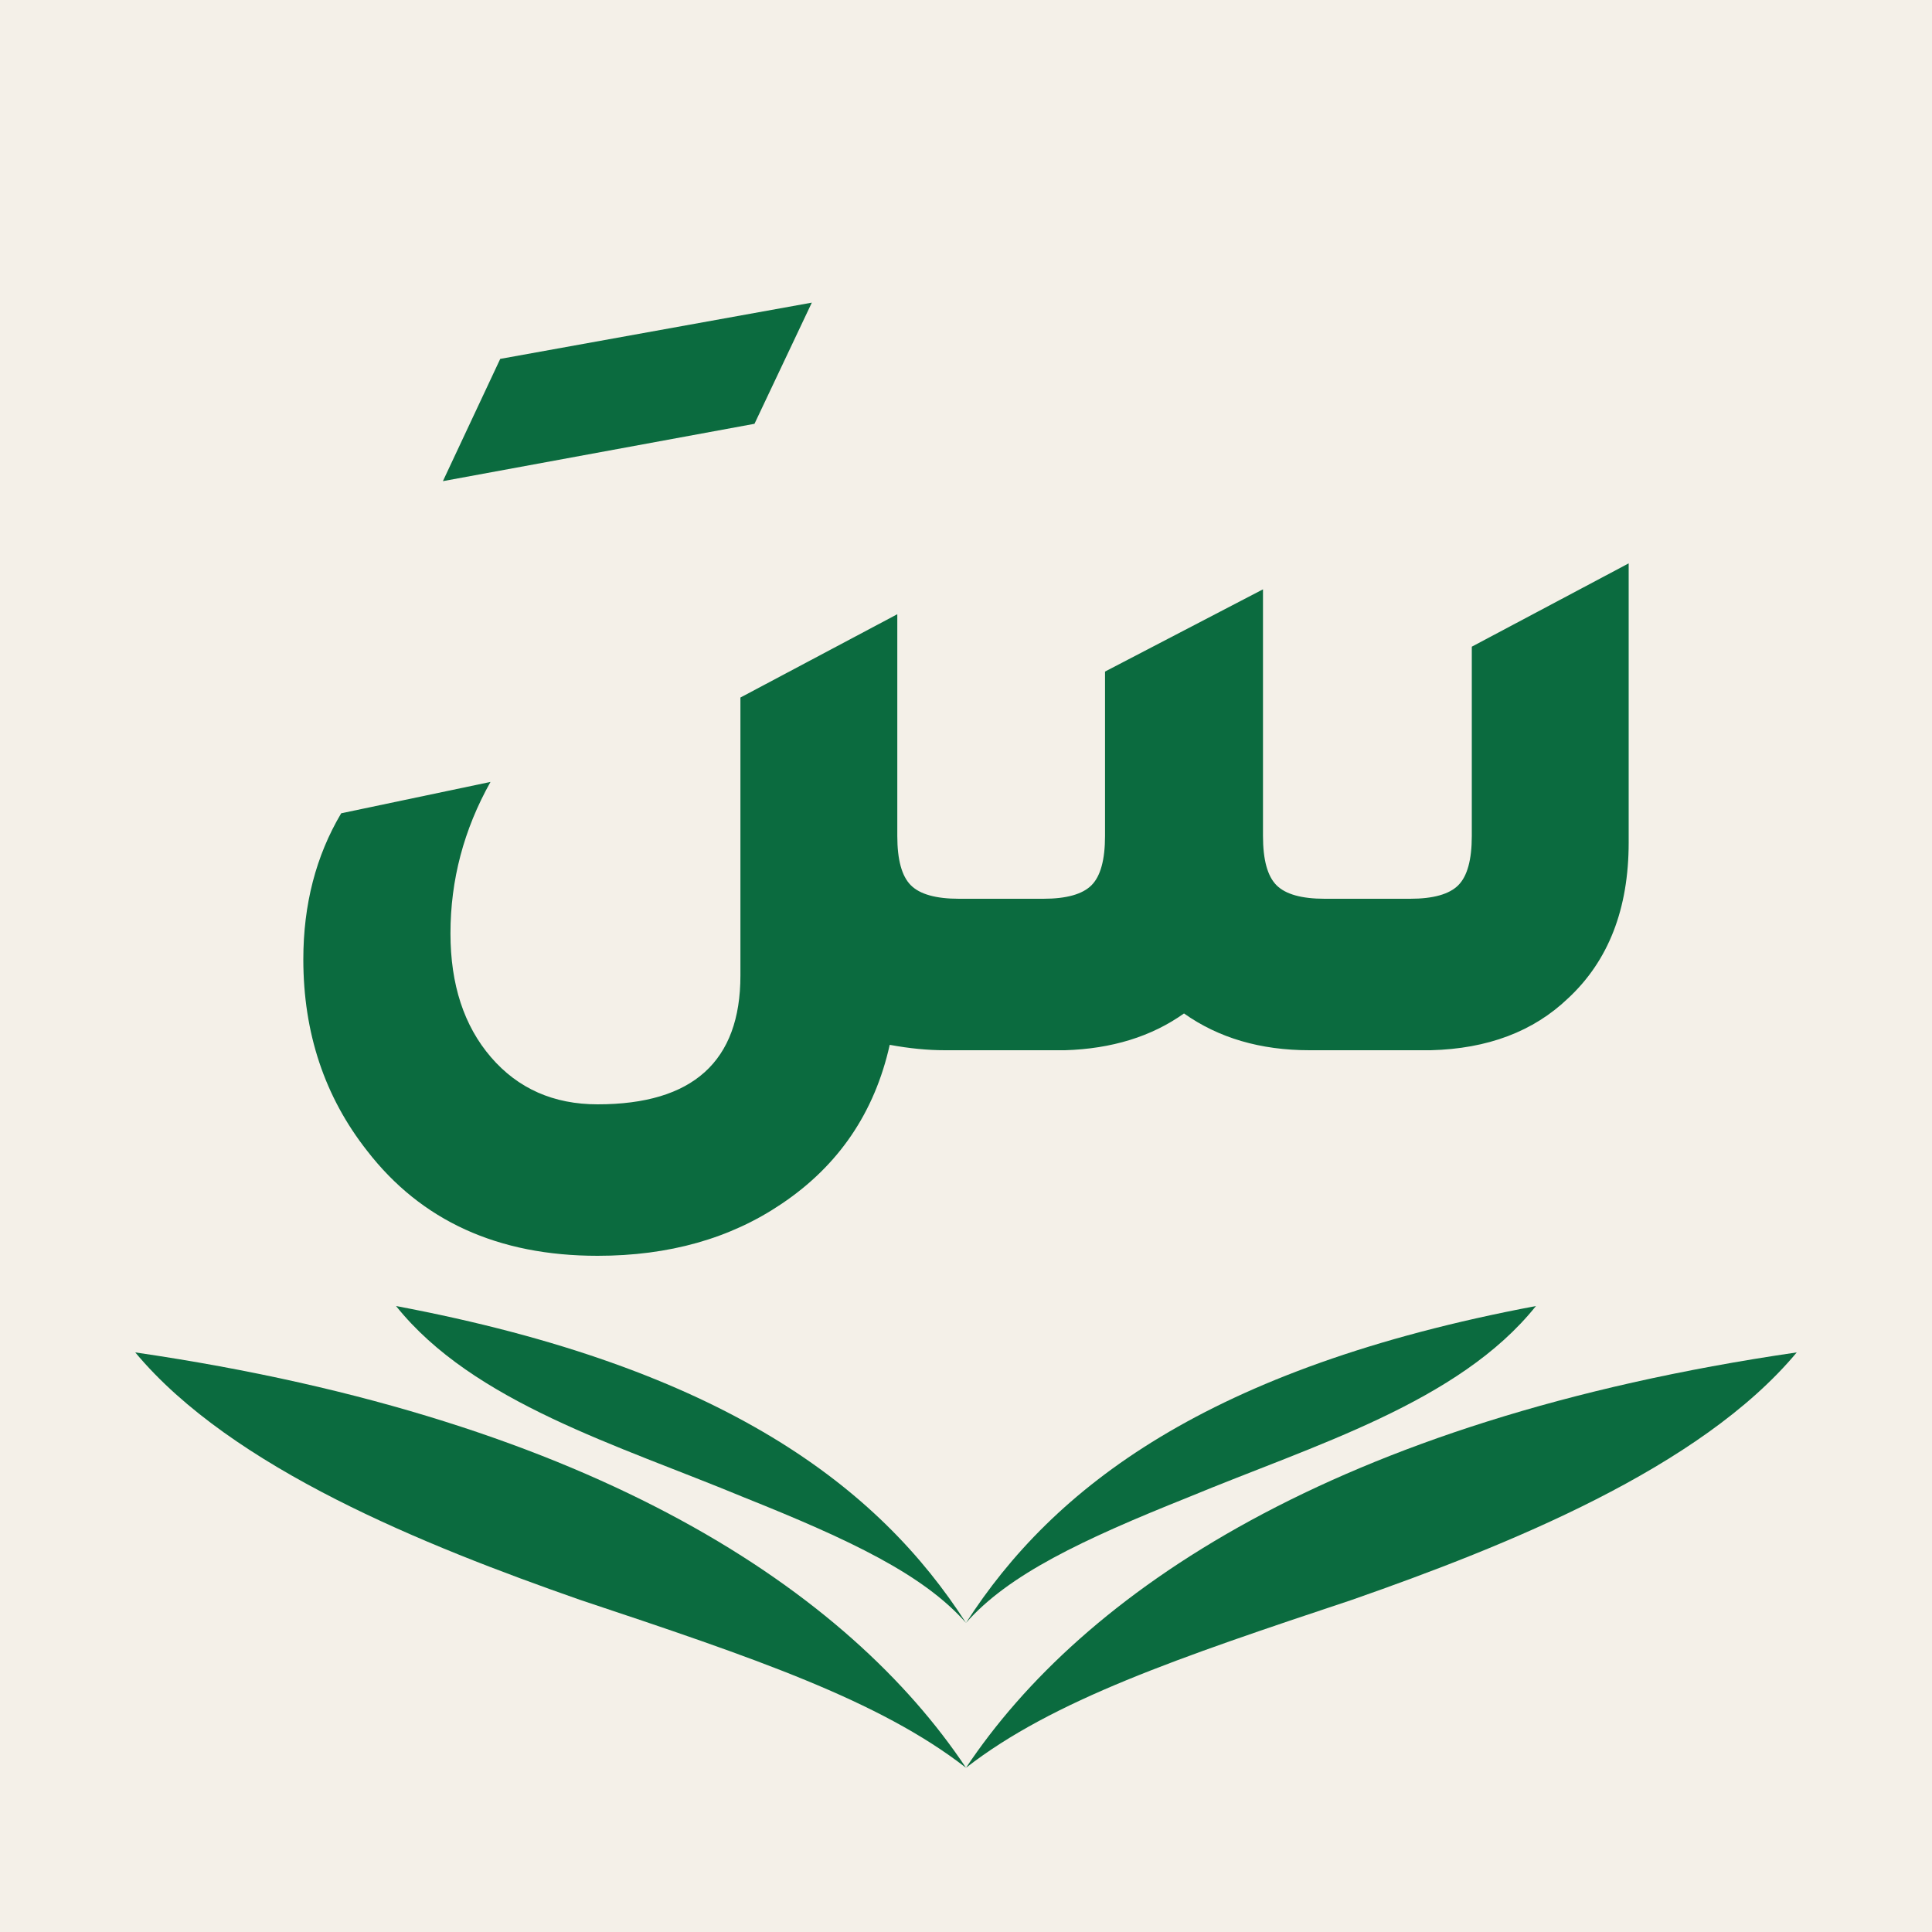
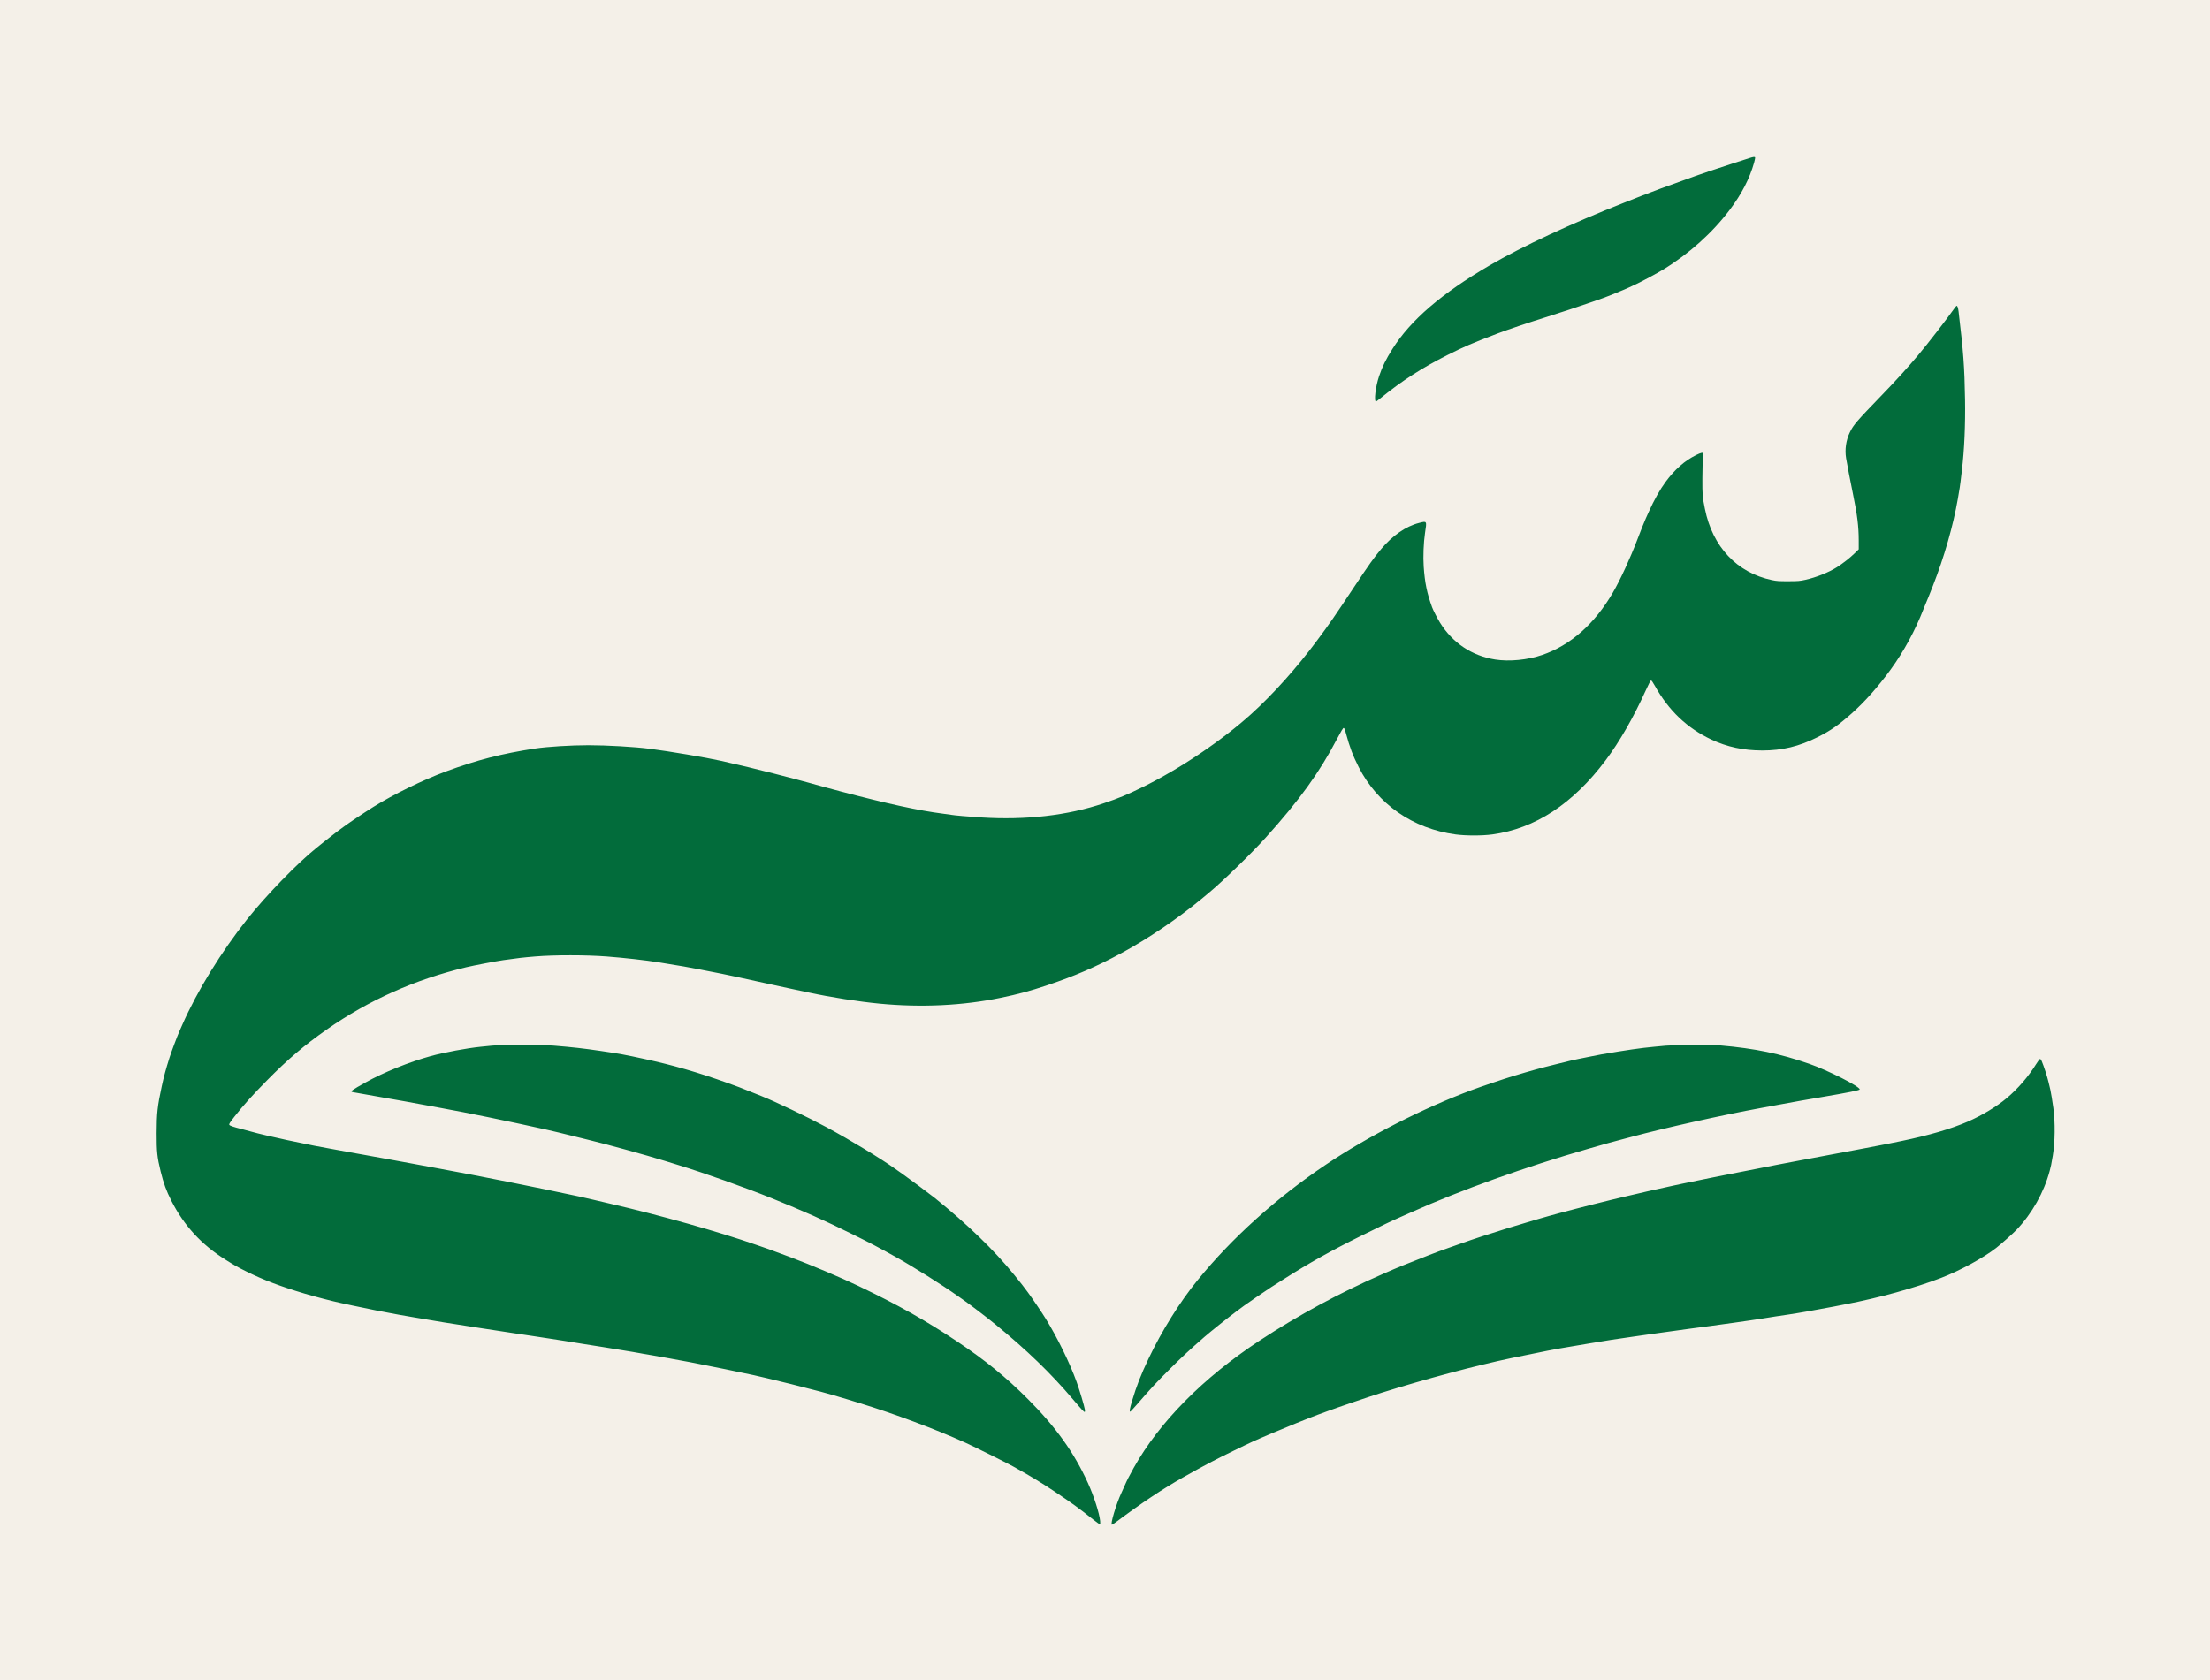
- <svg xmlns="http://www.w3.org/2000/svg" viewBox="0 0 1000 1000">
-   <rect width="1000" height="1000" fill="#F4F0E8" />
-   <g fill="#0B6B3F">
-     <g transform="translate(0.0,0.0) scale(1)">
-       <path d="M229.24 249.04 258.92 185.76 420.2 156.64 390.52 219.36ZM761.8 334.72 843.0 291.6V436.08Q843.0 487.6 811.64 516.72Q784.76 542.48 740.52 543.6H677.8Q639.72 543.6 612.84 524.56Q587.64 542.48 551.24 543.6H489.08Q475.64 543.6 460.52 540.8Q448.76 593.44 404.52 623.12Q364.76 650.0 309.32 650.0Q232.04 650.0 190.04 595.68Q157.0 553.68 157.0 496.56Q157.0 454.0 176.6 420.96L253.88 404.72Q233.16 441.68 233.16 483.12Q233.16 522.88 254.16 547.24Q275.16 571.6 309.32 571.6Q383.24 571.6 383.24 504.96V361.04L464.44 317.92V432.72Q464.44 451.2 471.44 458.2Q478.44 465.2 496.36 465.2H540.04Q557.96 465.2 564.96 458.2Q571.96 451.2 571.96 432.72V347.6L653.72 305.04V432.72Q653.72 451.2 660.72 458.2Q667.72 465.2 685.64 465.2H729.88Q747.8 465.2 754.8 458.2Q761.8 451.2 761.8 432.72Z" />
-       <path d="M500,915 C560,825 690,735 930,700 C880,760 780,800 700,828 C610,858 545,880 500,915 Z" />
-       <path d="M500,840 C545,770 625,708 795,676 C755,726 680,748 615,775 C560,797 522,815 500,840 Z" />
-       <path d="M500,915 C440,825 310,735 70,700 C120,760 220,800 300,828 C390,858 455,880 500,915 Z" />
-       <path d="M500,840 C455,770 375,708 205,676 C245,726 320,748 385,775 C440,797 478,815 500,840 Z" />
+ <svg xmlns="http://www.w3.org/2000/svg" viewBox="0 0 1131 860">
+   <rect width="1131" height="860" fill="#F4F0E8" />
+   <g fill="#026C3B">
+     <g transform="translate(80.0,80.0) scale(0.5189) translate(-64.0,-35.0)">
+       <path fill-rule="evenodd" d="M1011.20,1381.88C1034.39,1364.43 1057.38,1349.11 1076.50,1338.37C1098.88,1325.79 1107.26,1321.37 1126.25,1312.14C1145.52,1302.77 1145.18,1302.93 1164.00,1294.89C1177.57,1289.09 1201.09,1279.58 1209.25,1276.59C1212.28,1275.48 1217.00,1273.74 1219.75,1272.73C1229.93,1268.96 1260.50,1258.57 1272.50,1254.80C1315.43,1241.30 1366.03,1227.79 1401.00,1220.49C1431.06,1214.21 1444.34,1211.64 1459.00,1209.24C1461.61,1208.82 1470.39,1207.34 1478.50,1205.96C1494.30,1203.28 1503.59,1201.84 1520.25,1199.50C1526.03,1198.69 1532.28,1197.79 1534.16,1197.50C1536.03,1197.21 1544.02,1196.10 1551.91,1195.02C1559.79,1193.93 1570.41,1192.47 1575.50,1191.76C1580.59,1191.05 1589.92,1189.81 1596.25,1189.00C1602.58,1188.19 1613.15,1186.73 1619.75,1185.75C1626.35,1184.77 1633.55,1183.74 1635.75,1183.46C1637.95,1183.18 1643.12,1182.40 1647.25,1181.73C1658.85,1179.84 1663.52,1179.12 1673.25,1177.72C1678.20,1177.00 1686.53,1175.63 1691.75,1174.68C1696.97,1173.72 1702.38,1172.74 1703.75,1172.50C1709.54,1171.50 1714.99,1170.50 1718.50,1169.78C1720.56,1169.36 1725.85,1168.33 1730.25,1167.48C1763.21,1161.15 1798.24,1151.48 1824.08,1141.58C1842.66,1134.46 1866.13,1121.69 1878.59,1111.92C1883.88,1107.77 1895.26,1097.62 1898.76,1093.93C1914.04,1077.82 1925.62,1057.21 1931.31,1036.00C1932.64,1031.05 1932.74,1030.54 1934.42,1020.75C1936.63,1007.82 1936.86,988.08 1934.95,974.00C1934.11,967.84 1932.48,957.87 1932.00,956.00C1931.75,955.04 1930.95,951.66 1930.21,948.50C1928.95,943.07 1925.51,932.44 1923.46,927.67C1922.95,926.48 1922.22,925.50 1921.82,925.50C1921.43,925.50 1919.60,927.94 1917.76,930.91C1910.27,942.99 1899.93,954.93 1889.00,964.12C1879.00,972.53 1864.48,981.29 1850.50,987.36C1833.93,994.55 1812.39,1000.85 1785.00,1006.52C1778.26,1007.91 1771.74,1009.23 1770.50,1009.46C1769.26,1009.69 1765.89,1010.34 1763.00,1010.91C1760.11,1011.49 1754.04,1012.65 1749.50,1013.50C1744.96,1014.36 1739.56,1015.38 1737.50,1015.77C1735.44,1016.17 1730.71,1017.05 1727.00,1017.74C1723.29,1018.42 1714.85,1020.00 1708.25,1021.26C1696.02,1023.59 1689.76,1024.77 1681.75,1026.25C1670.63,1028.31 1651.04,1032.11 1645.50,1033.27C1643.71,1033.65 1637.97,1034.77 1632.75,1035.77C1627.53,1036.76 1618.75,1038.48 1613.25,1039.59C1607.75,1040.69 1601.11,1042.02 1598.50,1042.53C1595.89,1043.04 1589.92,1044.26 1585.25,1045.24C1580.58,1046.21 1573.38,1047.69 1569.25,1048.53C1565.12,1049.36 1560.96,1050.25 1560.00,1050.51C1558.37,1050.94 1552.41,1052.25 1541.75,1054.54C1539.28,1055.07 1535.90,1055.82 1534.25,1056.21C1532.60,1056.61 1528.78,1057.50 1525.75,1058.20C1522.72,1058.90 1517.66,1060.07 1514.50,1060.81C1497.17,1064.82 1468.15,1072.12 1448.00,1077.54C1418.43,1085.49 1374.52,1099.05 1350.25,1107.74C1346.67,1109.02 1341.28,1110.93 1338.25,1111.98C1331.66,1114.27 1326.00,1116.37 1319.25,1119.01C1293.67,1129.00 1289.98,1130.50 1274.25,1137.37C1231.14,1156.17 1190.35,1178.22 1152.00,1203.44C1096.46,1239.97 1053.18,1283.77 1027.90,1329.01C1023.55,1336.80 1021.14,1341.52 1019.35,1345.75C1018.65,1347.40 1017.07,1350.91 1015.83,1353.55C1010.65,1364.62 1004.57,1385.00 1006.45,1385.00C1006.78,1385.00 1008.92,1383.59 1011.20,1381.88Z M994.85,1381.38C994.12,1373.69 988.70,1356.84 982.75,1343.75C969.16,1313.85 951.18,1288.69 923.76,1261.21C902.07,1239.46 881.38,1222.61 853.75,1204.18C822.36,1183.24 795.85,1168.34 756.25,1149.37C739.14,1141.17 709.61,1128.68 689.50,1121.14C677.20,1116.52 668.96,1113.47 667.50,1113.00C666.81,1112.77 661.64,1110.98 656.00,1109.01C618.45,1095.90 560.93,1079.70 511.25,1068.23C506.85,1067.21 499.60,1065.51 495.14,1064.44C490.68,1063.38 484.38,1061.94 481.14,1061.24C439.32,1052.27 381.75,1040.79 343.25,1033.74C333.35,1031.93 321.20,1029.68 316.25,1028.74C305.84,1026.76 292.02,1024.22 286.25,1023.23C284.05,1022.85 280.45,1022.21 278.25,1021.80C276.05,1021.39 271.66,1020.59 268.50,1020.03C265.34,1019.46 259.49,1018.42 255.50,1017.70C251.51,1016.99 242.40,1015.32 235.25,1013.99C228.10,1012.66 221.01,1011.34 219.50,1011.06C216.20,1010.44 205.72,1008.28 192.75,1005.53C180.36,1002.91 163.36,998.90 158.00,997.32C155.66,996.64 151.39,995.48 148.50,994.76C139.67,992.53 136.51,991.45 135.99,990.48C135.58,989.72 136.45,988.34 140.95,982.56C149.44,971.67 159.10,960.90 173.25,946.57C193.76,925.77 209.84,912.09 232.07,896.50C273.23,867.64 319.24,847.08 369.50,835.08C377.16,833.25 399.18,829.03 406.29,828.03C421.69,825.87 425.27,825.45 438.00,824.39C456.22,822.87 488.13,822.88 508.25,824.43C525.48,825.75 546.90,828.17 559.67,830.23C580.63,833.60 590.34,835.29 599.09,837.05C604.68,838.18 611.05,839.43 613.25,839.83C620.65,841.16 645.22,846.39 663.50,850.52C669.41,851.86 680.21,854.21 687.50,855.75C694.79,857.28 703.79,859.19 707.50,859.99C729.45,864.71 756.61,868.97 777.51,870.97C818.45,874.89 859.09,872.94 896.50,865.24C914.10,861.62 925.82,858.46 942.75,852.77C970.16,843.57 990.74,834.65 1015.75,821.14C1041.81,807.06 1071.67,786.86 1094.67,767.75C1097.98,765.00 1101.49,762.08 1102.47,761.27C1116.10,749.94 1144.20,722.62 1158.04,707.25C1191.64,669.93 1210.99,643.12 1228.69,609.37C1232.52,602.06 1234.38,599.00 1234.98,599.00C1235.63,599.00 1236.15,600.17 1237.21,604.12C1240.95,617.96 1244.14,626.41 1249.85,637.63C1268.46,674.17 1303.17,698.30 1345.34,704.01C1355.43,705.38 1371.55,705.38 1381.60,704.02C1423.86,698.30 1461.20,673.83 1493.55,630.65C1507.07,612.61 1520.98,588.36 1532.79,562.27C1535.56,556.15 1537.63,552.19 1538.10,552.10C1538.64,552.00 1539.82,553.63 1541.90,557.35C1555.53,581.81 1573.76,599.15 1597.69,610.43C1613.06,617.68 1629.32,621.17 1647.75,621.20C1667.51,621.23 1684.09,617.23 1702.54,607.98C1715.18,601.64 1723.33,595.97 1736.00,584.70C1748.96,573.17 1762.35,558.08 1774.56,541.25C1787.53,523.36 1798.65,502.89 1806.86,481.76C1807.82,479.29 1809.02,476.36 1809.52,475.26C1810.42,473.27 1812.74,467.51 1816.17,458.75C1827.35,430.19 1836.19,399.34 1840.74,373.00C1842.66,361.84 1842.95,360.03 1843.45,355.75C1843.74,353.27 1844.32,348.44 1844.73,345.00C1847.16,324.85 1848.26,300.12 1847.85,274.75C1847.32,242.76 1846.25,228.10 1841.48,188.14C1841.06,184.59 1840.35,182.50 1839.57,182.50C1839.35,182.50 1838.41,183.57 1837.48,184.88C1828.90,196.94 1811.26,219.72 1801.57,231.25C1791.18,243.62 1780.18,255.73 1766.25,270.15C1740.67,296.63 1737.82,299.93 1734.27,307.25C1730.45,315.11 1729.12,324.31 1730.55,332.94C1731.66,339.67 1734.54,354.62 1737.22,367.62C1741.57,388.73 1743.00,400.23 1743.00,414.20L1743.00,422.72L1738.88,426.76C1734.53,431.02 1727.00,436.92 1721.44,440.42C1713.29,445.56 1700.98,450.47 1690.39,452.82C1684.79,454.06 1683.30,454.18 1673.50,454.20C1664.26,454.23 1662.01,454.07 1657.47,453.12C1622.90,445.88 1598.80,420.29 1591.30,382.85C1588.85,370.64 1588.75,369.43 1588.79,353.00C1588.82,344.30 1589.09,335.40 1589.40,333.13C1589.72,330.86 1589.84,328.67 1589.68,328.25C1589.21,327.01 1587.42,327.38 1582.71,329.70C1571.42,335.27 1561.64,343.85 1552.50,356.23C1547.10,363.55 1541.11,374.19 1536.03,385.50C1534.86,388.11 1533.45,391.23 1532.91,392.43C1531.50,395.55 1527.89,404.57 1524.69,413.00C1517.59,431.66 1507.75,453.02 1500.52,465.43C1482.51,496.37 1458.78,517.34 1430.91,526.93C1416.48,531.89 1398.36,533.66 1384.46,531.46C1361.54,527.84 1342.42,515.07 1330.04,495.12C1327.29,490.67 1323.40,483.11 1322.22,479.89C1317.19,466.16 1315.06,455.82 1313.95,439.82C1313.28,430.18 1313.84,415.90 1315.23,406.75C1317.11,394.46 1317.24,394.69 1309.32,396.71C1296.38,400.00 1283.04,409.24 1271.83,422.66C1264.60,431.32 1260.48,437.11 1245.26,460.00C1224.30,491.51 1221.57,495.46 1208.78,512.69C1188.99,539.36 1165.39,565.73 1143.94,585.13C1115.00,611.30 1073.57,639.24 1037.16,657.13C1021.22,664.96 1013.64,668.12 998.37,673.29C962.73,685.36 921.79,690.07 877.16,687.25C865.70,686.52 850.06,685.16 848.50,684.75C848.09,684.64 844.15,684.09 839.75,683.53C816.13,680.52 785.95,673.97 739.75,661.81C727.61,658.61 712.91,654.61 707.50,653.02C705.44,652.41 699.14,650.72 693.50,649.26C687.86,647.80 678.41,645.34 672.50,643.80C659.93,640.51 636.41,634.86 621.00,631.43C606.00,628.08 570.03,622.00 550.50,619.50C535.62,617.59 508.42,616.02 490.25,616.01C473.00,616.00 449.43,617.46 437.50,619.28C404.83,624.26 379.96,630.65 349.84,641.80C327.17,650.19 297.79,664.54 278.22,676.78C268.43,682.91 254.95,691.92 248.75,696.48C247.38,697.50 244.45,699.65 242.25,701.26C240.05,702.87 235.01,706.80 231.06,709.97C227.10,713.15 223.02,716.42 221.99,717.25C203.18,732.34 172.62,763.79 153.72,787.50C128.20,819.52 104.12,858.70 89.64,891.75C88.67,893.95 87.32,896.99 86.64,898.50C84.81,902.54 78.75,918.69 77.04,924.08C73.39,935.60 71.40,942.97 69.34,952.50C65.09,972.18 64.34,979.05 64.29,998.75C64.24,1016.87 64.84,1022.55 68.27,1036.50C71.17,1048.29 73.87,1055.67 78.85,1065.46C91.34,1090.03 108.45,1108.65 132.25,1123.58C141.66,1129.48 143.69,1130.63 152.78,1135.16C169.24,1143.37 186.48,1149.93 210.00,1156.93C220.51,1160.06 237.72,1164.54 245.75,1166.24C247.95,1166.71 253.24,1167.85 257.50,1168.78C271.12,1171.75 292.43,1175.98 303.00,1177.80C308.64,1178.77 314.94,1179.86 317.00,1180.23C335.17,1183.43 358.65,1187.25 380.25,1190.50C387.68,1191.62 397.35,1193.10 401.75,1193.79C406.15,1194.48 411.94,1195.37 414.63,1195.77C417.31,1196.17 421.81,1196.85 424.63,1197.27C427.44,1197.70 431.32,1198.27 433.25,1198.55C435.18,1198.84 438.77,1199.38 441.25,1199.76C443.73,1200.14 448.11,1200.81 451.00,1201.25C457.79,1202.26 461.18,1202.79 467.00,1203.73C469.61,1204.15 477.94,1205.50 485.50,1206.73C493.06,1207.95 501.61,1209.30 504.50,1209.72C507.39,1210.15 513.69,1211.17 518.50,1212.00C523.31,1212.82 530.17,1213.95 533.75,1214.51C537.33,1215.07 540.56,1215.63 540.95,1215.77C541.33,1215.91 543.13,1216.24 544.95,1216.51C546.76,1216.78 550.73,1217.45 553.75,1218.00C556.77,1218.55 563.75,1219.79 569.25,1220.75C583.36,1223.21 592.97,1225.07 625.00,1231.56C636.96,1233.98 649.67,1236.64 653.25,1237.47C656.83,1238.30 662.79,1239.68 666.50,1240.54C678.42,1243.30 700.02,1248.71 719.25,1253.76C725.91,1255.50 736.76,1258.62 745.25,1261.23C749.38,1262.50 755.00,1264.22 757.75,1265.07C792.16,1275.64 832.12,1290.61 862.00,1304.11C870.77,1308.08 902.03,1323.63 909.09,1327.55C925.05,1336.39 937.05,1343.65 949.75,1352.15C967.13,1363.77 973.57,1368.44 987.95,1379.86C991.14,1382.40 994.06,1384.48 994.45,1384.49C995.00,1384.50 995.08,1383.86 994.85,1381.38Z M979.82,1271.56C979.23,1267.93 974.49,1252.04 971.59,1244.00C964.81,1225.19 952.60,1200.28 940.84,1181.25C937.14,1175.27 927.97,1161.73 923.56,1155.75C919.26,1149.91 917.29,1147.39 910.28,1138.75C890.13,1113.95 864.10,1088.74 831.49,1062.45C827.98,1059.62 805.07,1042.58 800.28,1039.25C797.92,1037.60 794.58,1035.25 792.87,1034.02C778.33,1023.63 748.35,1005.46 724.75,992.75C706.00,982.64 674.08,967.38 660.50,962.01C659.26,961.52 655.89,960.17 653.00,959.01C639.76,953.67 637.11,952.66 627.25,949.15C596.84,938.34 574.27,931.82 545.50,925.55C525.61,921.22 521.50,920.46 501.64,917.53C485.63,915.16 474.41,913.90 456.00,912.39C445.51,911.53 403.45,911.53 395.00,912.39C391.56,912.74 386.50,913.25 383.75,913.52C370.38,914.86 347.89,919.06 334.75,922.66C313.47,928.50 288.32,938.66 270.50,948.62C256.42,956.49 254.90,957.62 257.62,958.24C259.14,958.58 267.88,960.13 281.50,962.48C297.17,965.17 323.31,969.86 329.00,970.99C331.61,971.51 338.93,972.87 345.25,974.00C370.24,978.50 410.51,986.78 448.75,995.27C454.87,996.63 467.00,999.55 475.00,1001.58C479.26,1002.66 485.90,1004.30 489.75,1005.23C507.79,1009.55 546.79,1020.29 565.50,1026.08C570.86,1027.74 576.94,1029.61 579.00,1030.25C605.03,1038.25 644.11,1052.14 670.50,1062.75C701.96,1075.41 723.25,1084.91 751.25,1098.78C768.80,1107.48 775.69,1111.10 793.00,1120.72C809.66,1129.98 839.99,1149.05 854.05,1159.11C855.31,1160.01 857.79,1161.75 859.55,1162.96C866.25,1167.60 882.90,1180.30 891.72,1187.51C922.38,1212.56 946.10,1235.47 967.76,1260.98C977.11,1271.98 979.03,1274.04 979.61,1273.68C979.89,1273.51 979.98,1272.56 979.82,1271.56Z M1031.09,1266.41C1045.97,1249.27 1049.79,1245.15 1064.48,1230.49C1075.15,1219.82 1084.25,1211.40 1097.75,1199.68C1103.99,1194.26 1121.58,1180.22 1129.25,1174.53C1132.00,1172.49 1135.38,1169.98 1136.75,1168.96C1140.28,1166.35 1160.35,1152.62 1163.84,1150.43C1165.44,1149.42 1171.15,1145.80 1176.54,1142.37C1200.96,1126.80 1223.15,1114.39 1252.25,1100.02C1273.85,1089.35 1282.10,1085.40 1289.50,1082.17C1292.94,1080.66 1298.45,1078.22 1301.75,1076.74C1350.45,1054.87 1414.45,1031.92 1476.50,1014.07C1494.59,1008.87 1499.90,1007.38 1505.25,1006.01C1508.28,1005.24 1514.46,1003.59 1519.00,1002.36C1550.28,993.88 1609.34,980.69 1646.25,973.96C1652.30,972.86 1660.74,971.30 1665.00,970.49C1676.87,968.26 1690.74,965.79 1707.25,963.00C1732.72,958.68 1744.00,956.40 1744.00,955.57C1744.00,952.65 1712.52,936.68 1694.25,930.33C1665.14,920.21 1640.96,915.21 1606.54,912.19C1599.19,911.55 1593.32,911.44 1577.54,911.65C1566.65,911.79 1555.39,912.15 1552.50,912.44C1549.61,912.73 1544.55,913.21 1541.25,913.50C1528.52,914.64 1512.52,916.95 1489.25,921.01C1487.88,921.25 1483.26,922.15 1479.00,923.01C1474.74,923.88 1469.11,925.01 1466.50,925.52C1463.89,926.04 1460.85,926.69 1459.75,926.97C1458.65,927.24 1451.79,928.93 1444.50,930.72C1428.69,934.61 1420.30,936.93 1401.75,942.53C1393.95,944.88 1369.52,953.14 1361.50,956.14C1312.66,974.40 1259.17,1001.76 1217.34,1029.88C1168.66,1062.60 1124.91,1102.01 1090.94,1143.75C1073.39,1165.31 1055.60,1193.79 1042.61,1221.12C1034.93,1237.29 1030.76,1247.99 1026.22,1263.17C1024.05,1270.44 1023.53,1273.50 1024.47,1273.50C1024.73,1273.50 1027.71,1270.31 1031.09,1266.41Z M1272.26,272.94C1292.45,256.52 1312.29,243.75 1336.97,231.29C1353.99,222.71 1360.61,219.85 1386.81,209.82C1396.21,206.22 1417.87,198.92 1434.25,193.82C1446.46,190.02 1470.05,182.21 1480.50,178.52C1484.49,177.11 1489.10,175.49 1490.75,174.92C1495.34,173.32 1511.20,166.84 1516.25,164.49C1518.72,163.34 1521.99,161.83 1523.50,161.12C1529.06,158.53 1544.19,150.38 1549.89,146.91C1575.68,131.19 1598.68,110.55 1615.93,87.62C1627.55,72.17 1635.37,57.00 1639.80,41.31C1640.49,38.86 1640.93,36.54 1640.78,36.14C1640.48,35.37 1639.09,35.52 1635.25,36.76C1634.15,37.12 1627.17,39.36 1619.75,41.75C1606.12,46.14 1584.52,53.39 1581.75,54.50C1580.92,54.83 1576.54,56.42 1572.00,58.02C1556.13,63.64 1538.22,70.26 1529.00,73.92C1525.56,75.29 1517.58,78.44 1511.25,80.93C1460.08,101.05 1410.95,123.97 1379.00,142.62C1331.71,170.23 1300.85,196.79 1283.03,225.23C1276.54,235.57 1273.16,242.48 1269.93,252.00C1266.44,262.29 1264.70,277.00 1266.97,277.00C1267.14,277.00 1269.52,275.17 1272.26,272.94Z" />
    </g>
  </g>
</svg>
